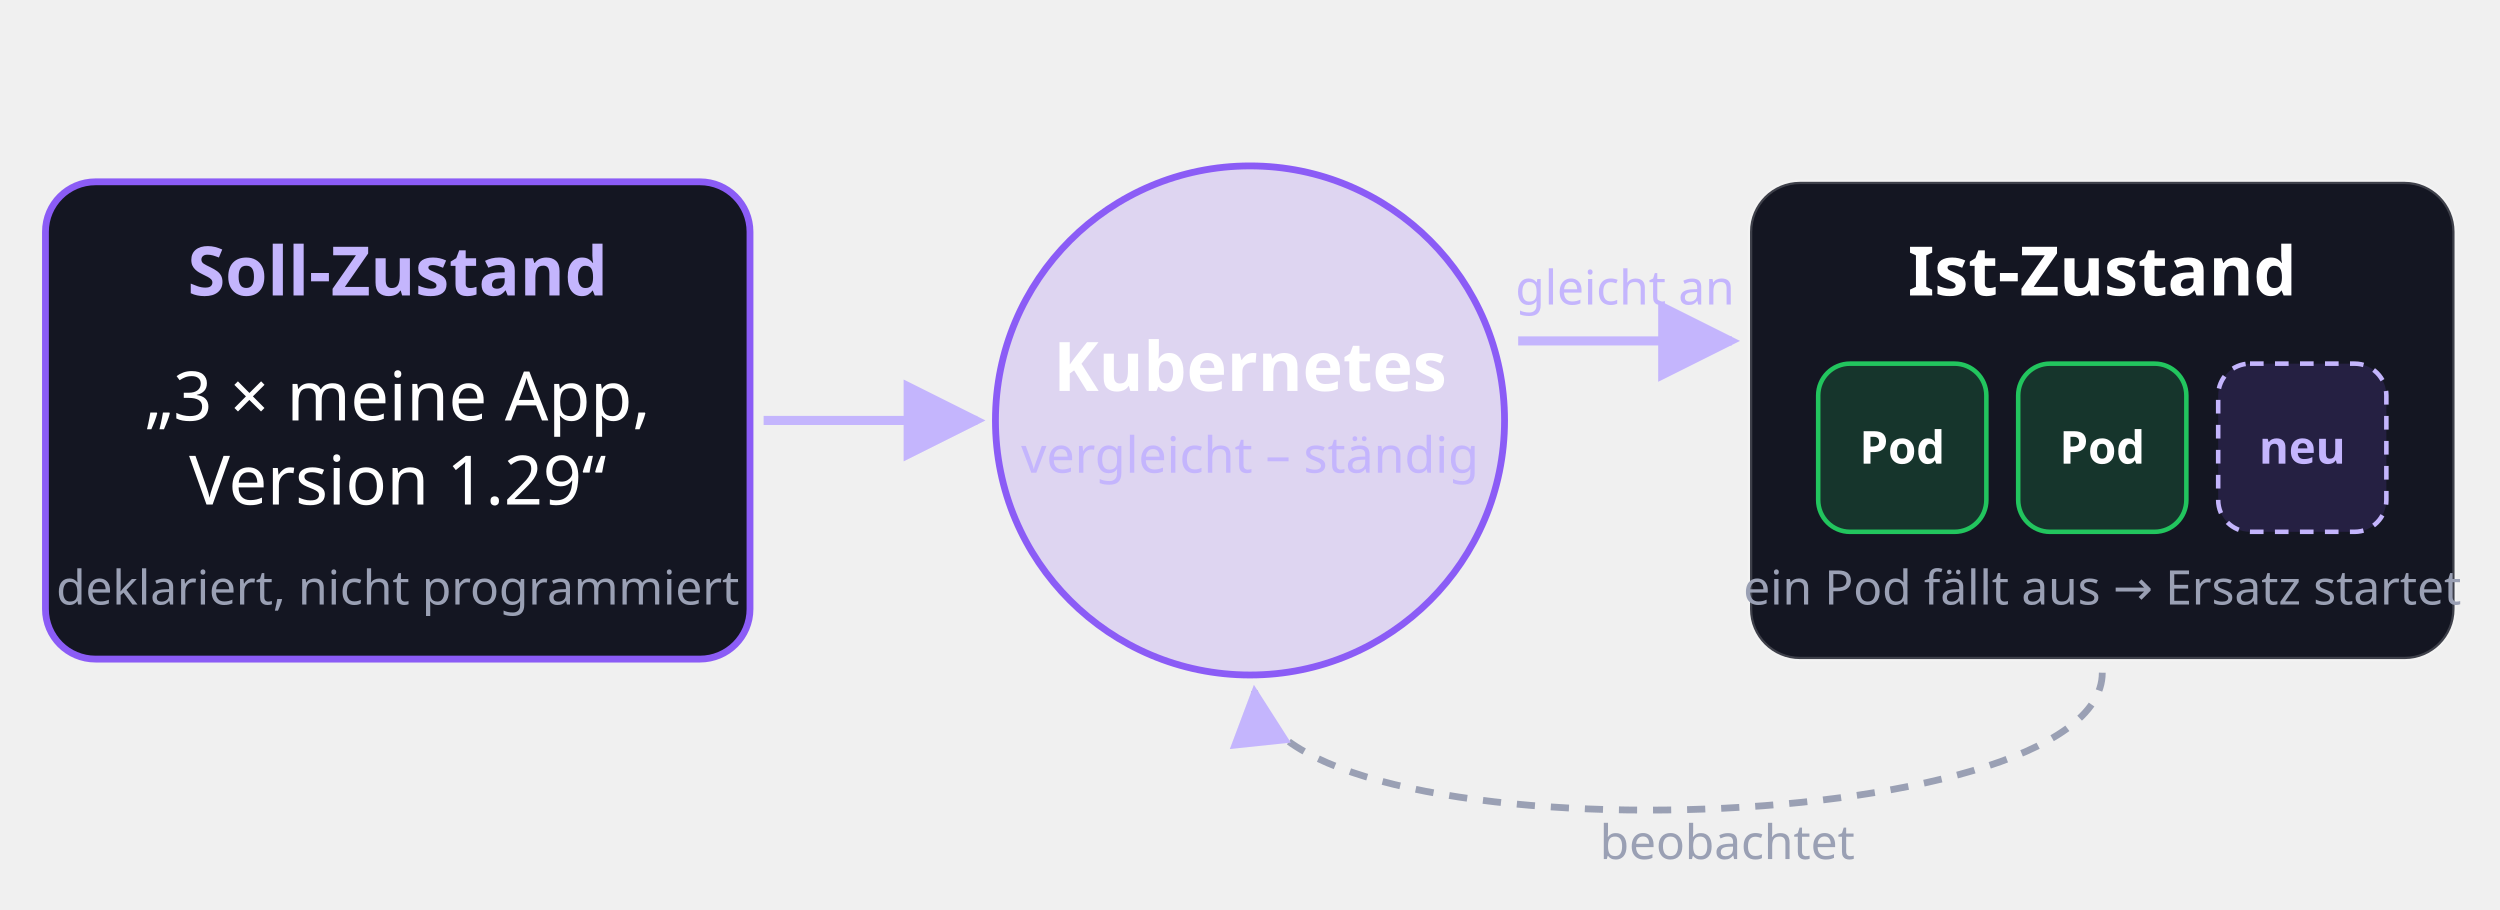
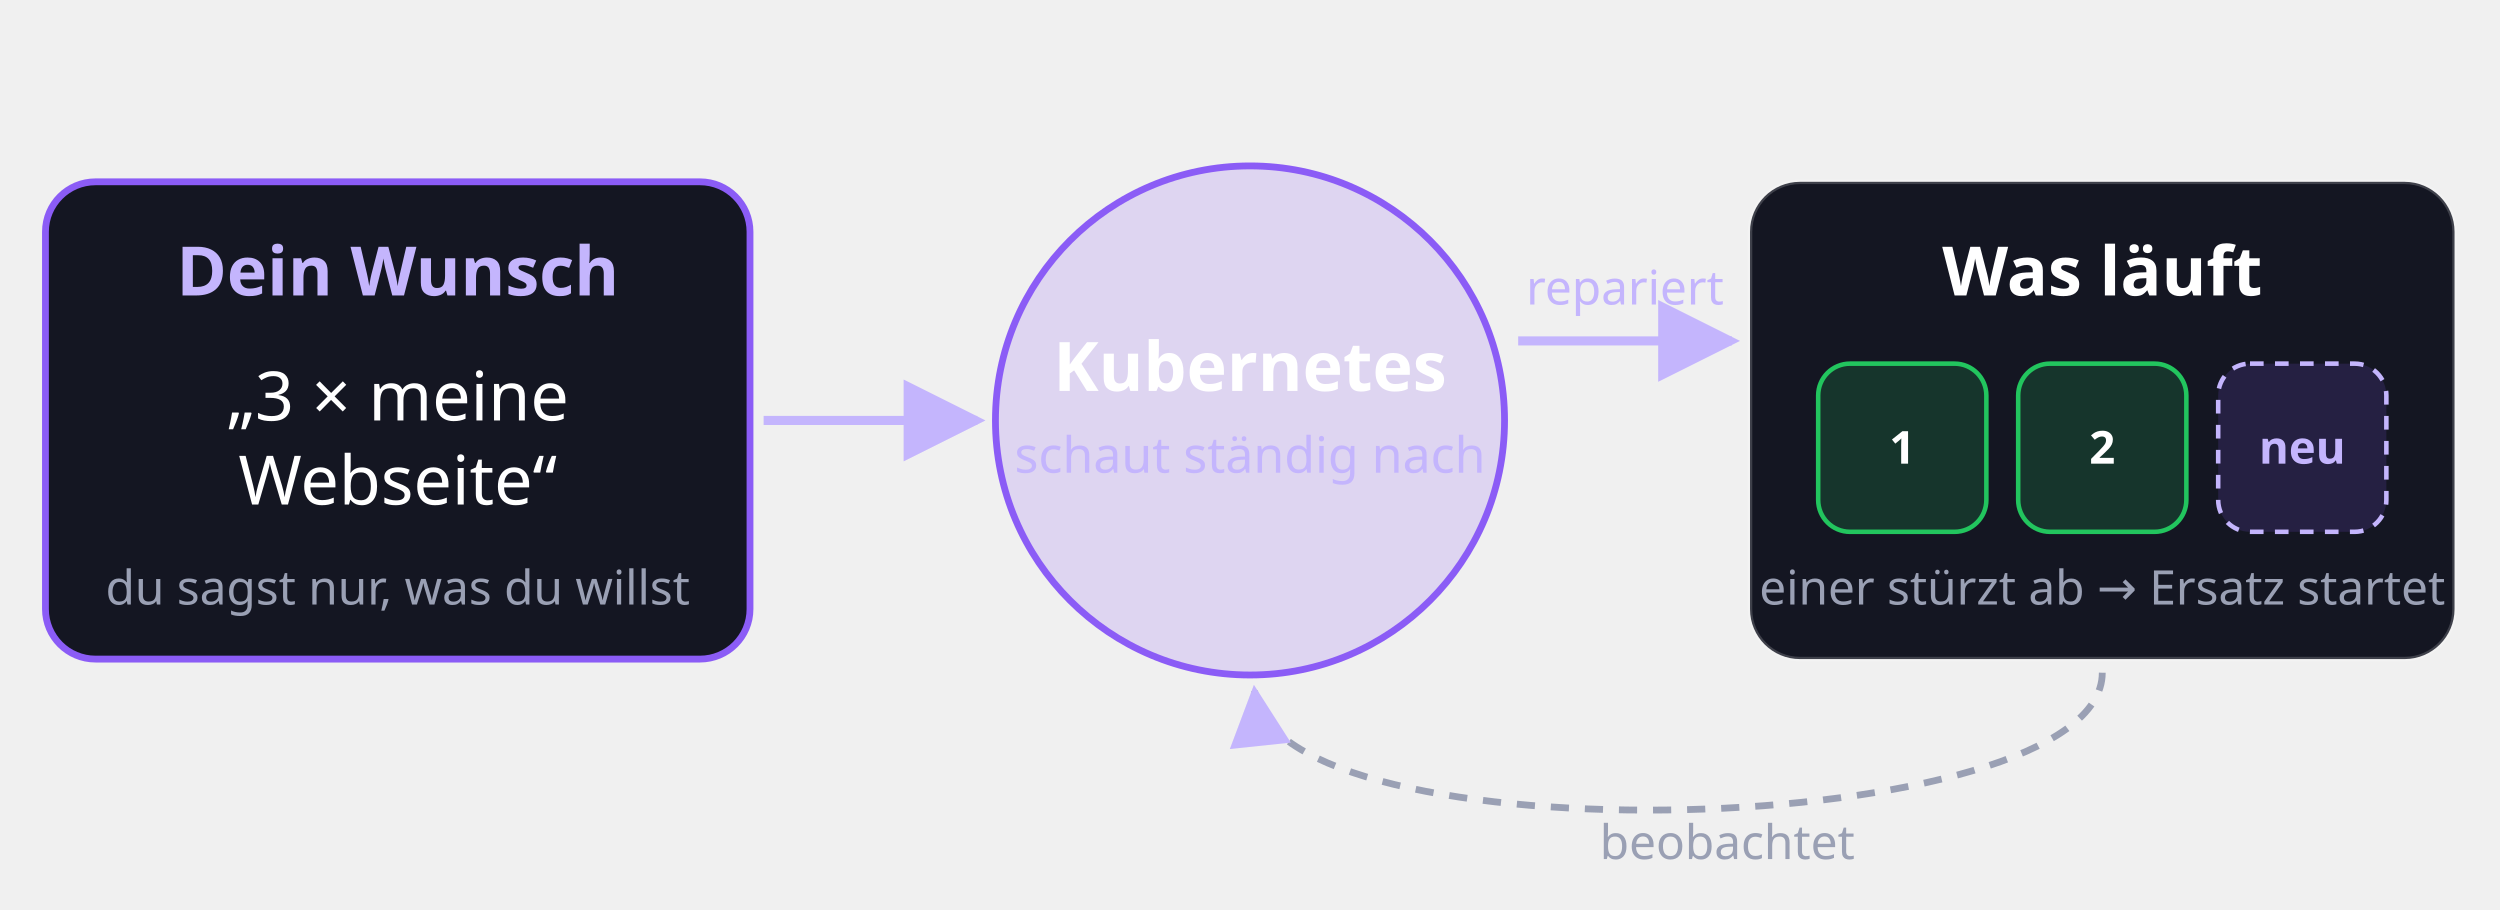
<svg xmlns="http://www.w3.org/2000/svg" viewBox="0 0 1100 400" font-family="Segoe UI, system-ui, sans-serif">
  <defs>
    <marker id="a" viewBox="0 0 10 10" refX="9" refY="5" markerWidth="9" markerHeight="9" orient="auto-start-reverse">
      <path d="M0 0L10 5L0 10z" fill="#c4b5fd" />
    </marker>
  </defs>
  <rect x="20" y="80" width="310" height="210" rx="22" fill="#141622" stroke="#8b5cf6" stroke-width="3" />
-   <text x="175" y="130" text-anchor="middle" font-size="30" font-weight="800" fill="#c4b5fd">Soll-Zustand</text>
-   <text x="175" y="185" text-anchor="middle" font-size="30" fill="#fff">„3 × meine App,</text>
-   <text x="175" y="222" text-anchor="middle" font-size="30" fill="#fff">Version 1.29“</text>
-   <text x="175" y="266" text-anchor="middle" font-size="21" fill="#9aa0b4">deklariert, nicht programmiert</text>
+   <text x="175" y="130" text-anchor="middle" font-size="30" font-weight="800" fill="#c4b5fd">Dein Wunsch</text>
+   <text x="175" y="185" text-anchor="middle" font-size="30" fill="#fff">„3 × meine</text>
+   <text x="175" y="222" text-anchor="middle" font-size="30" fill="#fff">Webseite“</text>
+   <text x="175" y="266" text-anchor="middle" font-size="21" fill="#9aa0b4">du sagst nur, was du willst</text>
  <circle cx="550" cy="185" r="112" fill="rgba(139,92,246,.18)" stroke="#8b5cf6" stroke-width="3" />
  <text x="550" y="172" text-anchor="middle" font-size="30" font-weight="800" fill="#fff">Kubernetes</text>
-   <text x="550" y="208" text-anchor="middle" font-size="22" fill="#c4b5fd">vergleicht – ständig</text>
+   <text x="550" y="208" text-anchor="middle" font-size="22" fill="#c4b5fd">schaut ständig nach</text>
  <rect x="770" y="80" width="310" height="210" rx="22" fill="#141622" stroke="rgba(255,255,255,.18)" stroke-width="2" />
-   <text x="925" y="130" text-anchor="middle" font-size="30" font-weight="800" fill="#fff">Ist-Zustand</text>
+   <text x="925" y="130" text-anchor="middle" font-size="30" font-weight="800" fill="#fff">Was läuft</text>
  <g font-size="20" font-weight="700" text-anchor="middle">
    <rect x="800" y="160" width="74" height="74" rx="14" fill="rgba(34,197,94,.18)" stroke="#22c55e" stroke-width="2" />
-     <text x="837" y="204" fill="#fff">Pod</text>
+     <text x="837" y="204" fill="#fff">1</text>
    <rect x="888" y="160" width="74" height="74" rx="14" fill="rgba(34,197,94,.18)" stroke="#22c55e" stroke-width="2" />
-     <text x="925" y="204" fill="#fff">Pod</text>
+     <text x="925" y="204" fill="#fff">2</text>
    <rect x="976" y="160" width="74" height="74" rx="14" fill="rgba(139,92,246,.15)" stroke="#c4b5fd" stroke-width="2" stroke-dasharray="6 5" />
    <text x="1013" y="204" fill="#c4b5fd">neu</text>
  </g>
-   <text x="925" y="266" text-anchor="middle" font-size="21" fill="#9aa0b4">ein Pod fällt aus → Ersatz startet</text>
+   <text x="925" y="266" text-anchor="middle" font-size="21" fill="#9aa0b4">einer stürzt ab → Ersatz startet</text>
  <path d="M336 185 H430" stroke="#c4b5fd" stroke-width="4" fill="none" marker-end="url(#a)" />
  <path d="M668 150 H762" stroke="#c4b5fd" stroke-width="4" fill="none" marker-end="url(#a)" />
-   <text x="715" y="134" text-anchor="middle" font-size="21" fill="#c4b5fd">gleicht an</text>
+   <text x="715" y="134" text-anchor="middle" font-size="21" fill="#c4b5fd">repariert</text>
  <path d="M925 296 C925 370, 560 380, 552 304" stroke="#9aa0b4" stroke-width="3" stroke-dasharray="8 7" fill="none" marker-end="url(#a)" />
  <text x="760" y="378" text-anchor="middle" font-size="21" fill="#9aa0b4">beobachtet</text>
</svg>
